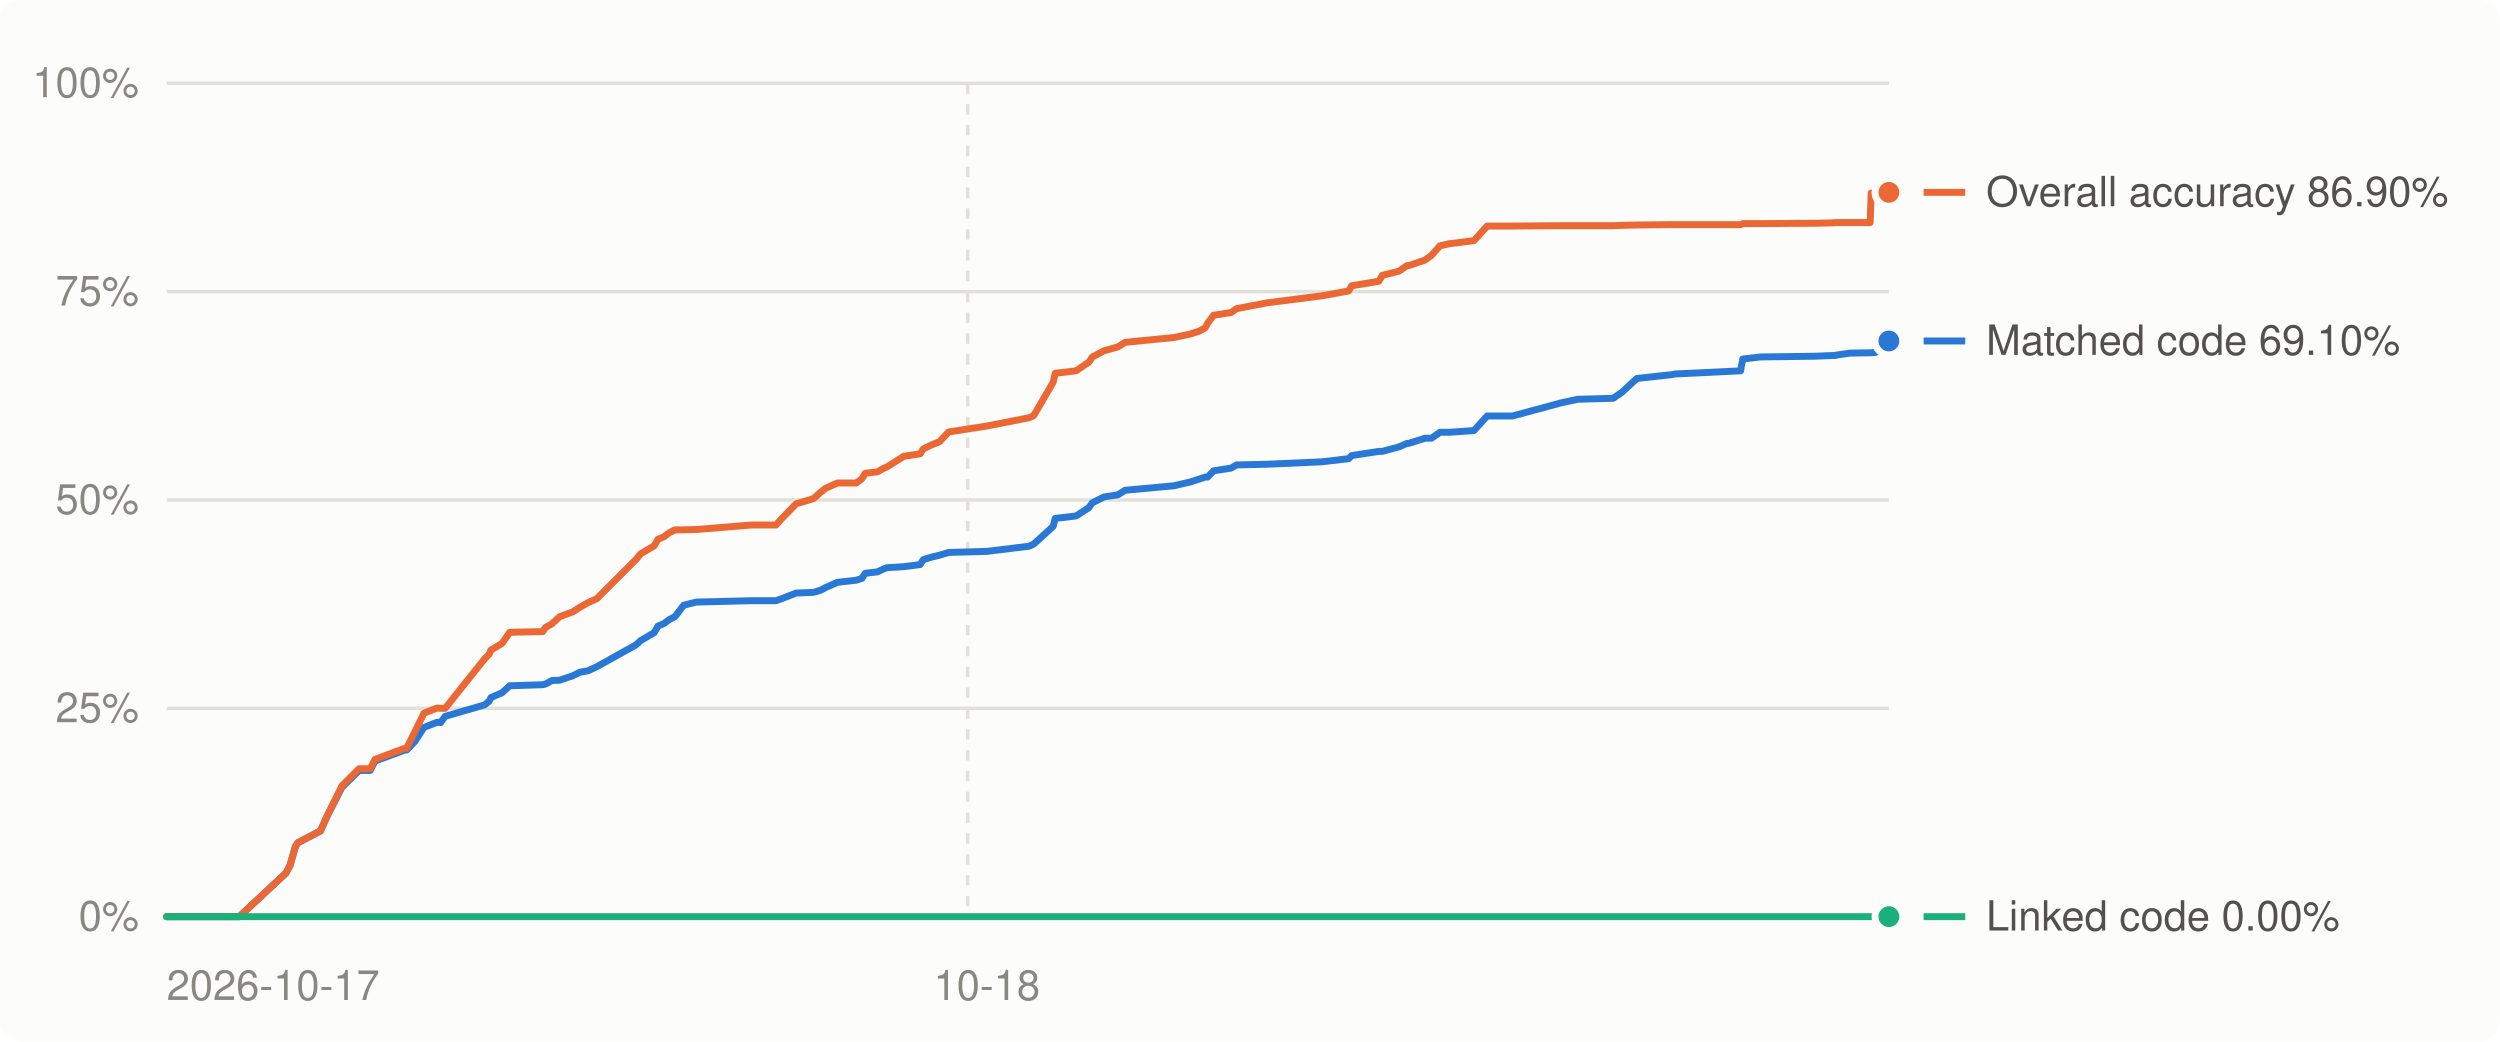
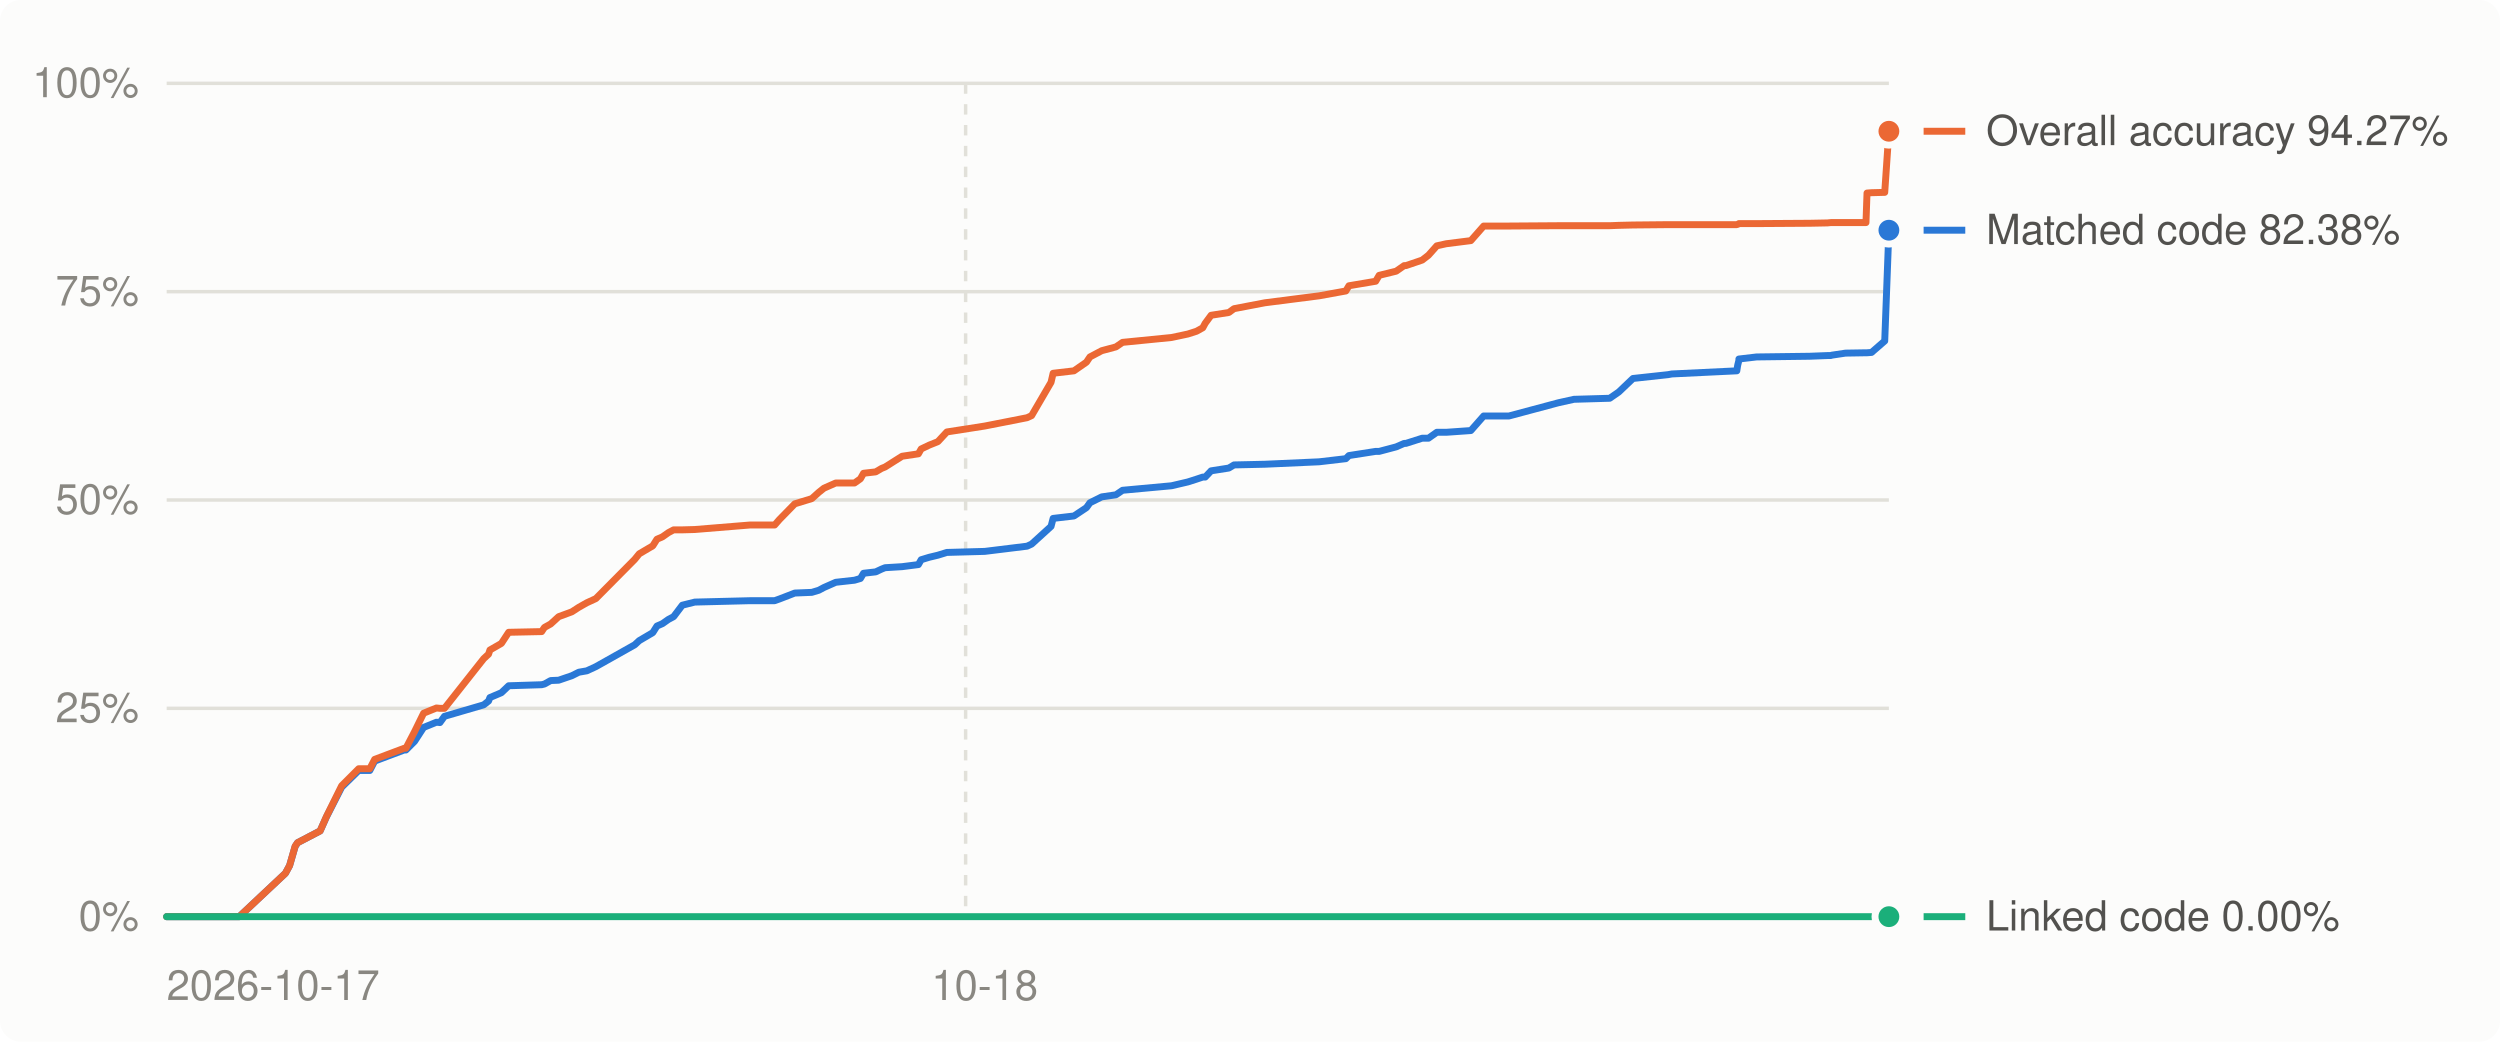
<svg xmlns="http://www.w3.org/2000/svg" viewBox="0 0 720 300" width="720" height="300" role="img" aria-label="Decompilation progress over time">
  <style>
.bg{fill:#fcfcfb}.grid{stroke:#e1e0d9}.muted{fill:#898781}.lbl{fill:#52514e}.ln0{stroke:#2a78d6}.dot0{fill:#2a78d6;stroke:#fcfcfb}.ln1{stroke:#eb6834}.dot1{fill:#eb6834;stroke:#fcfcfb}.ln2{stroke:#1baf7a}.dot2{fill:#1baf7a;stroke:#fcfcfb}
@media (prefers-color-scheme: dark){.bg{fill:#1a1a19}.grid{stroke:#2c2c2a}.muted{fill:#898781}.lbl{fill:#c3c2b7}.ln0{stroke:#3987e5}.dot0{fill:#3987e5;stroke:#1a1a19}.ln1{stroke:#d95926}.dot1{fill:#d95926;stroke:#1a1a19}.ln2{stroke:#199e70}.dot2{fill:#199e70;stroke:#1a1a19}}
text{font:12px -apple-system,BlinkMacSystemFont,'Segoe UI',Helvetica,Arial,sans-serif}
</style>
  <rect class="bg" width="720" height="300" rx="6" />
  <line x1="48" x2="544" y1="264.0" y2="264.0" class="grid" stroke-width="1" />
  <text x="40" y="268.0" class="muted" text-anchor="end">0%</text>
  <line x1="48" x2="544" y1="204.0" y2="204.0" class="grid" stroke-width="1" />
  <text x="40" y="208.0" class="muted" text-anchor="end">25%</text>
  <line x1="48" x2="544" y1="144.0" y2="144.0" class="grid" stroke-width="1" />
  <text x="40" y="148.0" class="muted" text-anchor="end">50%</text>
  <line x1="48" x2="544" y1="84.0" y2="84.0" class="grid" stroke-width="1" />
  <text x="40" y="88.0" class="muted" text-anchor="end">75%</text>
  <line x1="48" x2="544" y1="24.0" y2="24.0" class="grid" stroke-width="1" />
  <text x="40" y="28.0" class="muted" text-anchor="end">100%</text>
-   <line x1="278.7" x2="278.7" y1="24" y2="264" class="grid" stroke-width="1" stroke-dasharray="3 3" />
+   <line x1="278.1" x2="278.1" y1="24" y2="264" class="grid" stroke-width="1" stroke-dasharray="3 3" />
  <text class="muted" x="48.0" y="288" text-anchor="start">2026-10-17</text>
-   <text class="muted" x="284.2" y="288" text-anchor="middle">10-18</text>
-   <polyline points="48.0,264.0 68.9,264.0 82.3,251.5 83.5,249.3 85.1,243.8 85.8,242.7 92.3,239.3 94.1,235.3 98.5,226.7 103.4,221.9 106.6,221.9 108.0,219.2 116.6,216.0 117.1,216.0 119.5,213.5 122.1,209.5 125.9,208.0 126.9,208.1 128.2,206.3 139.6,203.0 140.9,201.9 141.4,200.9 144.6,199.5 146.8,197.5 156.3,197.2 157.1,197.0 158.9,196.0 161.2,195.9 165.0,194.6 167.0,193.6 169.3,193.2 171.9,192.0 183.2,185.7 184.5,184.5 188.4,182.2 189.5,180.3 191.2,179.6 192.8,178.4 194.4,177.6 196.9,174.3 200.5,173.4 216.4,173.0 223.5,173.0 224.9,172.5 229.3,170.8 234.3,170.6 236.3,170.0 237.8,169.2 241.2,167.7 246.6,167.1 248.2,166.6 249.2,165.1 252.7,164.7 254.4,163.9 255.4,163.5 260.3,163.2 265.0,162.6 265.9,161.2 268.1,160.5 270.6,159.9 273.2,159.1 284.2,158.8 296.4,157.3 297.7,156.7 303.3,151.6 303.9,149.3 309.9,148.6 313.6,146.2 314.6,144.8 318.0,143.1 322.0,142.5 324.0,141.2 338.1,139.9 342.8,138.8 345.3,138.0 347.1,137.4 347.8,137.4 349.5,135.6 354.6,134.8 356.1,133.9 365.0,133.7 380.7,133.0 388.4,132.1 389.3,131.2 397.1,130.0 398.1,130.0 402.9,128.7 405.2,127.7 405.7,127.7 410.4,126.2 412.3,126.2 414.7,124.5 417.4,124.5 424.5,124.0 428.3,119.8 435.6,119.8 449.7,116.0 454.3,115.0 464.6,114.7 467.2,112.9 471.4,109.0 481.4,107.9 482.5,107.7 501.3,106.8 501.5,105.5 501.6,105.0 501.9,103.8 501.9,103.4 507.0,102.8 522.4,102.6 527.5,102.4 528.5,102.4 528.7,102.3 532.7,101.7 538.6,101.6 538.9,101.6 540.2,101.5 544.0,98.2" fill="none" class="ln0" stroke-width="2" stroke-linejoin="round" stroke-linecap="round" />
-   <polyline points="48.0,264.0 68.9,264.0 82.3,251.5 83.5,249.3 85.1,243.7 85.8,242.7 92.3,239.3 94.1,235.2 98.5,226.3 103.4,221.4 106.6,221.4 108.0,218.7 116.6,215.5 117.1,215.5 119.5,210.7 122.1,205.4 125.9,203.9 126.9,204.0 128.2,204.0 139.6,189.7 140.9,188.4 141.4,187.2 144.6,185.3 146.8,182.1 156.3,181.9 157.1,180.7 158.9,179.7 161.2,177.6 165.0,176.2 167.0,174.9 169.3,173.6 171.9,172.4 183.2,161.1 184.5,159.5 188.4,157.2 189.5,155.3 191.2,154.6 192.8,153.4 194.4,152.6 196.9,152.6 200.5,152.5 216.4,151.2 223.5,151.2 224.9,149.6 229.3,145.1 234.3,143.6 236.3,141.8 237.8,140.6 241.2,139.1 246.6,139.1 248.2,137.9 249.2,136.3 252.7,135.9 254.4,134.9 255.4,134.5 260.3,131.4 265.0,130.7 265.9,129.3 268.1,128.2 270.6,127.2 273.2,124.4 284.2,122.7 296.4,120.3 297.7,119.7 303.3,110.1 303.9,107.5 309.9,106.8 313.6,104.3 314.6,102.8 318.0,101.0 322.0,99.9 324.0,98.6 338.1,97.2 342.8,96.2 345.3,95.4 347.1,94.4 347.8,93.1 349.5,90.8 354.6,90.0 356.1,88.9 365.0,87.2 380.7,85.2 388.4,83.8 389.3,82.3 397.1,81.0 398.1,79.3 402.9,78.1 405.2,76.5 405.7,76.5 410.4,74.9 412.3,73.5 414.7,70.8 417.4,70.2 424.5,69.3 428.3,65.1 435.6,65.1 449.7,65.0 454.3,65.0 464.6,65.0 467.2,64.9 471.4,64.8 481.4,64.7 482.5,64.7 501.3,64.7 501.5,64.6 501.6,64.6 501.9,64.4 501.9,64.4 507.0,64.4 522.4,64.3 527.5,64.2 528.5,64.1 528.7,64.1 532.7,64.1 538.6,64.1 538.9,55.6 540.2,55.5 544.0,55.4" fill="none" class="ln1" stroke-width="2" stroke-linejoin="round" stroke-linecap="round" />
-   <polyline points="48.0,264.0 68.9,264.0 82.3,264.0 83.5,264.0 85.1,264.0 85.8,264.0 92.3,264.0 94.1,264.0 98.5,264.0 103.4,264.0 106.6,264.0 108.0,264.0 116.6,264.0 117.1,264.0 119.5,264.0 122.1,264.0 125.9,264.0 126.9,264.0 128.2,264.0 139.6,264.0 140.9,264.0 141.4,264.0 144.6,264.0 146.8,264.0 156.3,264.0 157.1,264.0 158.9,264.0 161.2,264.0 165.0,264.0 167.0,264.0 169.3,264.0 171.9,264.0 183.2,264.0 184.5,264.0 188.4,264.0 189.5,264.0 191.2,264.0 192.8,264.0 194.4,264.0 196.9,264.0 200.5,264.0 216.4,264.0 223.5,264.0 224.9,264.0 229.3,264.0 234.3,264.0 236.3,264.0 237.8,264.0 241.2,264.0 246.6,264.0 248.2,264.0 249.2,264.0 252.7,264.0 254.4,264.0 255.4,264.0 260.3,264.0 265.0,264.0 265.9,264.0 268.1,264.0 270.6,264.0 273.2,264.0 284.2,264.0 296.4,264.0 297.7,264.0 303.3,264.0 303.9,264.0 309.9,264.0 313.6,264.0 314.6,264.0 318.0,264.0 322.0,264.0 324.0,264.0 338.1,264.0 342.8,264.0 345.3,264.0 347.1,264.0 347.8,264.0 349.5,264.0 354.6,264.0 356.1,264.0 365.0,264.0 380.7,264.0 388.4,264.0 389.3,264.0 397.1,264.0 398.1,264.0 402.9,264.0 405.2,264.0 405.7,264.0 410.4,264.0 412.3,264.0 414.7,264.0 417.4,264.0 424.5,264.0 428.3,264.0 435.6,264.0 449.7,264.0 454.3,264.0 464.6,264.0 467.2,264.0 471.4,264.0 481.4,264.0 482.5,264.0 501.3,264.0 501.5,264.0 501.6,264.0 501.9,264.0 501.9,264.0 507.0,264.0 522.4,264.0 527.5,264.0 528.5,264.0 528.7,264.0 532.7,264.0 538.6,264.0 538.9,264.0 540.2,264.0 544.0,264.0" fill="none" class="ln2" stroke-width="2" stroke-linejoin="round" stroke-linecap="round" />
-   <circle cx="544.0" cy="98.2" r="4" class="dot0" stroke-width="2" />
-   <circle cx="544.0" cy="55.4" r="4" class="dot1" stroke-width="2" />
+   <text class="muted" x="283.6" y="288" text-anchor="middle">10-18</text>
+   <polyline points="48.0,264.0 68.9,264.0 82.2,251.5 83.4,249.3 85.0,243.8 85.7,242.7 92.2,239.3 94.0,235.3 98.4,226.7 103.3,221.9 106.5,221.9 107.9,219.2 116.4,216.0 116.9,216.0 119.4,213.5 122.0,209.5 125.7,208.0 126.7,208.1 128.0,206.3 139.3,203.0 140.7,201.9 141.1,200.9 144.4,199.5 146.5,197.5 156.0,197.2 156.8,197.0 158.6,196.0 160.9,195.9 164.7,194.6 166.7,193.6 169.0,193.2 171.6,192.0 182.8,185.7 184.1,184.5 188.0,182.2 189.2,180.3 190.8,179.6 192.5,178.4 194.0,177.6 196.5,174.3 200.1,173.4 216.0,173.0 223.1,173.0 224.5,172.5 228.9,170.8 233.8,170.6 235.8,170.0 237.3,169.2 240.7,167.7 246.1,167.1 247.8,166.6 248.7,165.1 252.2,164.7 253.9,163.9 254.9,163.5 259.8,163.2 264.5,162.6 265.3,161.2 267.6,160.5 270.1,159.9 272.7,159.1 283.6,158.8 295.8,157.3 297.1,156.7 302.7,151.6 303.3,149.3 309.3,148.6 312.9,146.2 313.9,144.8 317.3,143.1 321.4,142.5 323.3,141.2 337.4,139.9 342.1,138.8 344.6,138.0 346.4,137.4 347.1,137.4 348.8,135.6 353.9,134.8 355.4,133.9 364.3,133.7 379.9,133.0 387.6,132.1 388.5,131.2 396.2,130.0 397.2,130.0 402.1,128.7 404.4,127.7 404.9,127.7 409.6,126.2 411.4,126.2 413.8,124.5 416.5,124.5 423.6,124.0 427.3,119.8 434.6,119.8 448.8,116.0 453.3,115.0 463.6,114.7 466.2,112.9 470.3,109.0 480.4,107.9 481.5,107.7 500.2,106.8 500.4,105.5 500.5,105.0 500.8,103.8 500.8,103.4 505.9,102.8 521.2,102.6 526.3,102.4 527.3,102.4 527.5,102.3 531.5,101.7 537.4,101.6 537.7,101.6 539.0,101.5 542.8,98.2 544.0,66.3" fill="none" class="ln0" stroke-width="2" stroke-linejoin="round" stroke-linecap="round" />
+   <polyline points="48.0,264.0 68.9,264.0 82.2,251.5 83.4,249.3 85.0,243.7 85.7,242.7 92.2,239.3 94.0,235.2 98.4,226.3 103.3,221.4 106.5,221.4 107.9,218.7 116.4,215.5 116.9,215.5 119.4,210.7 122.0,205.4 125.7,203.9 126.7,204.0 128.0,204.0 139.3,189.7 140.7,188.4 141.1,187.2 144.4,185.3 146.5,182.1 156.0,181.9 156.8,180.7 158.6,179.7 160.9,177.6 164.7,176.2 166.7,174.9 169.0,173.6 171.6,172.4 182.8,161.1 184.1,159.5 188.0,157.2 189.2,155.3 190.8,154.6 192.5,153.4 194.0,152.6 196.5,152.6 200.1,152.5 216.0,151.2 223.1,151.2 224.5,149.6 228.9,145.1 233.8,143.6 235.8,141.8 237.3,140.6 240.7,139.1 246.1,139.1 247.8,137.9 248.7,136.3 252.2,135.9 253.9,134.9 254.9,134.5 259.8,131.4 264.5,130.7 265.3,129.3 267.6,128.2 270.1,127.2 272.7,124.4 283.6,122.7 295.8,120.3 297.1,119.7 302.7,110.1 303.3,107.5 309.3,106.8 312.9,104.3 313.9,102.8 317.3,101.0 321.4,99.9 323.3,98.6 337.4,97.2 342.1,96.2 344.6,95.4 346.4,94.4 347.1,93.1 348.8,90.8 353.9,90.0 355.4,88.9 364.3,87.2 379.9,85.2 387.6,83.8 388.5,82.3 396.2,81.0 397.2,79.3 402.1,78.1 404.4,76.5 404.9,76.5 409.6,74.9 411.4,73.5 413.8,70.8 416.5,70.2 423.6,69.3 427.3,65.1 434.6,65.1 448.8,65.0 453.3,65.0 463.6,65.0 466.2,64.9 470.3,64.8 480.4,64.7 481.5,64.7 500.2,64.7 500.4,64.6 500.5,64.6 500.8,64.4 500.8,64.4 505.9,64.4 521.2,64.3 526.3,64.2 527.3,64.1 527.5,64.1 531.5,64.1 537.4,64.1 537.7,55.6 539.0,55.5 542.8,55.4 544.0,37.8" fill="none" class="ln1" stroke-width="2" stroke-linejoin="round" stroke-linecap="round" />
+   <polyline points="48.0,264.0 68.9,264.0 82.2,264.0 83.4,264.0 85.0,264.0 85.7,264.0 92.2,264.0 94.0,264.0 98.4,264.0 103.3,264.0 106.5,264.0 107.9,264.0 116.4,264.0 116.9,264.0 119.4,264.0 122.0,264.0 125.7,264.0 126.7,264.0 128.0,264.0 139.3,264.0 140.7,264.0 141.1,264.0 144.4,264.0 146.5,264.0 156.0,264.0 156.8,264.0 158.6,264.0 160.9,264.0 164.7,264.0 166.7,264.0 169.0,264.0 171.6,264.0 182.8,264.0 184.1,264.0 188.0,264.0 189.2,264.0 190.8,264.0 192.5,264.0 194.0,264.0 196.5,264.0 200.1,264.0 216.0,264.0 223.1,264.0 224.5,264.0 228.9,264.0 233.8,264.0 235.8,264.0 237.3,264.0 240.7,264.0 246.1,264.0 247.8,264.0 248.7,264.0 252.2,264.0 253.9,264.0 254.9,264.0 259.8,264.0 264.5,264.0 265.3,264.0 267.6,264.0 270.1,264.0 272.7,264.0 283.6,264.0 295.8,264.0 297.1,264.0 302.7,264.0 303.3,264.0 309.3,264.0 312.9,264.0 313.9,264.0 317.3,264.0 321.4,264.0 323.3,264.0 337.4,264.0 342.1,264.0 344.6,264.0 346.4,264.0 347.1,264.0 348.8,264.0 353.9,264.0 355.4,264.0 364.3,264.0 379.9,264.0 387.6,264.0 388.5,264.0 396.2,264.0 397.2,264.0 402.1,264.0 404.4,264.0 404.9,264.0 409.6,264.0 411.4,264.0 413.8,264.0 416.5,264.0 423.6,264.0 427.3,264.0 434.6,264.0 448.8,264.0 453.3,264.0 463.6,264.0 466.2,264.0 470.3,264.0 480.4,264.0 481.5,264.0 500.2,264.0 500.4,264.0 500.5,264.0 500.8,264.0 500.8,264.0 505.9,264.0 521.2,264.0 526.3,264.0 527.3,264.0 527.5,264.0 531.5,264.0 537.4,264.0 537.7,264.0 539.0,264.0 542.8,264.0 544.0,264.0" fill="none" class="ln2" stroke-width="2" stroke-linejoin="round" stroke-linecap="round" />
+   <circle cx="544.0" cy="66.3" r="4" class="dot0" stroke-width="2" />
+   <circle cx="544.0" cy="37.8" r="4" class="dot1" stroke-width="2" />
  <circle cx="544.0" cy="264.0" r="4" class="dot2" stroke-width="2" />
  <line x1="554" x2="566" y1="264.0" y2="264.0" class="ln2" stroke-width="2" />
  <text class="lbl" x="572" y="268.0">Linked code 0.00%</text>
-   <line x1="554" x2="566" y1="98.2" y2="98.2" class="ln0" stroke-width="2" />
-   <text class="lbl" x="572" y="102.2">Matched code 69.10%</text>
-   <line x1="554" x2="566" y1="55.4" y2="55.4" class="ln1" stroke-width="2" />
-   <text class="lbl" x="572" y="59.4">Overall accuracy 86.90%</text>
+   <line x1="554" x2="566" y1="66.3" y2="66.3" class="ln0" stroke-width="2" />
+   <text class="lbl" x="572" y="70.3">Matched code 82.38%</text>
+   <line x1="554" x2="566" y1="37.8" y2="37.8" class="ln1" stroke-width="2" />
+   <text class="lbl" x="572" y="41.8">Overall accuracy 94.27%</text>
</svg>
